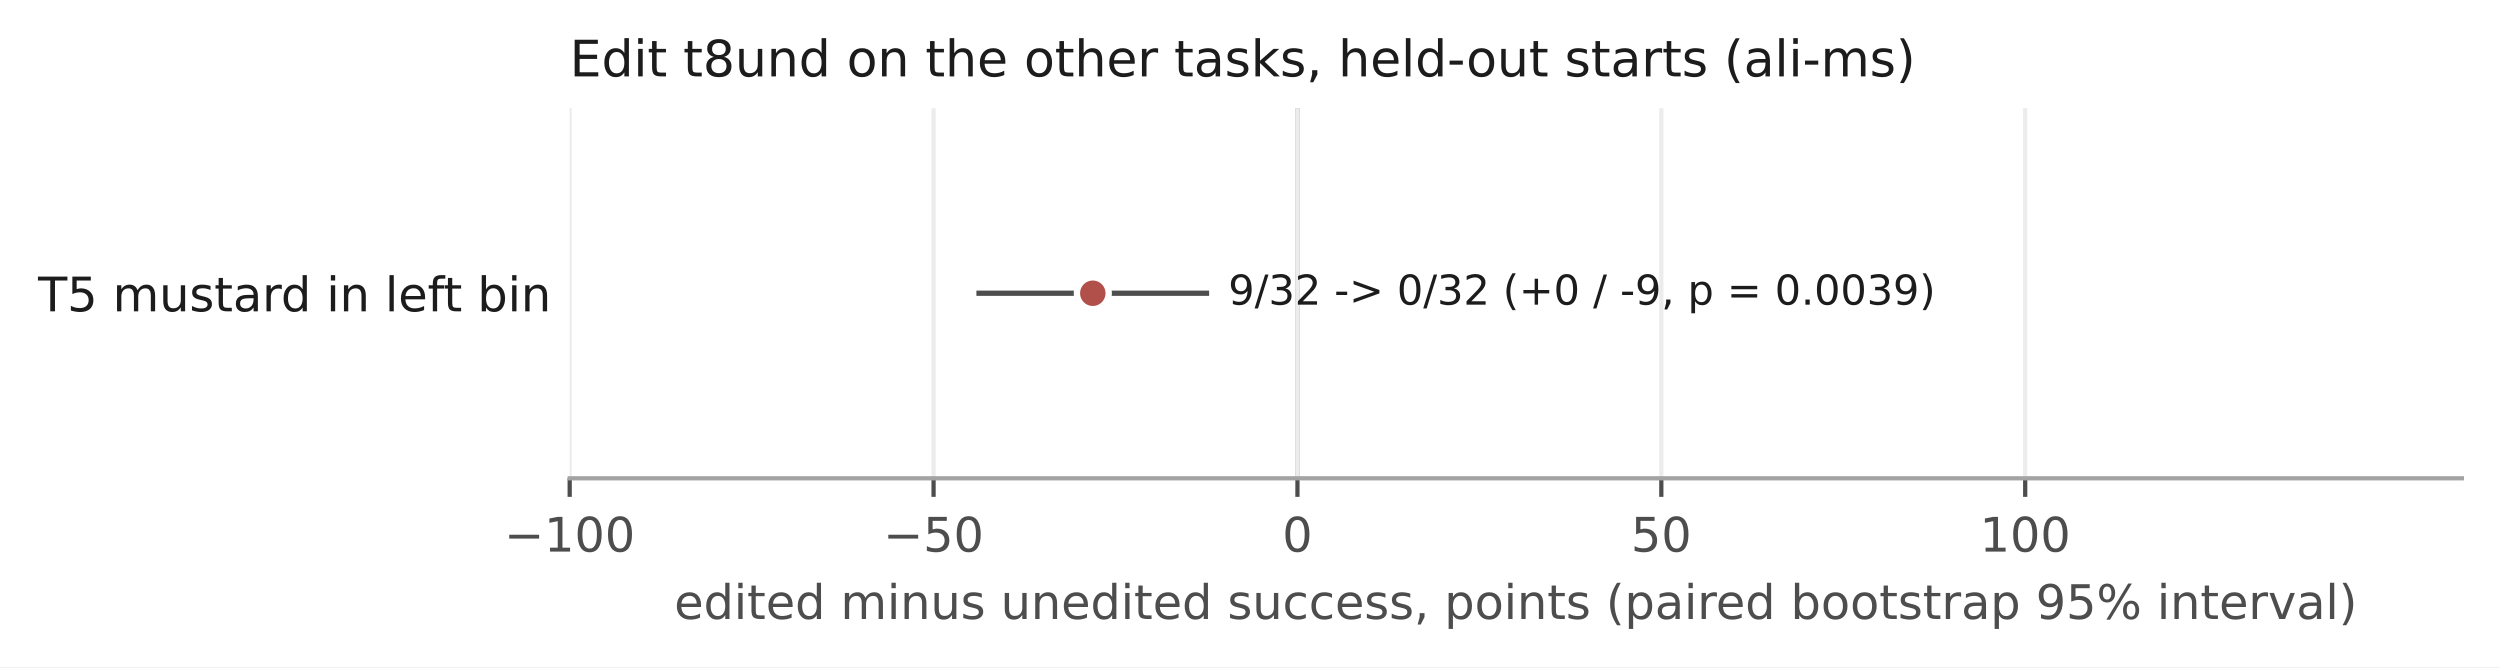
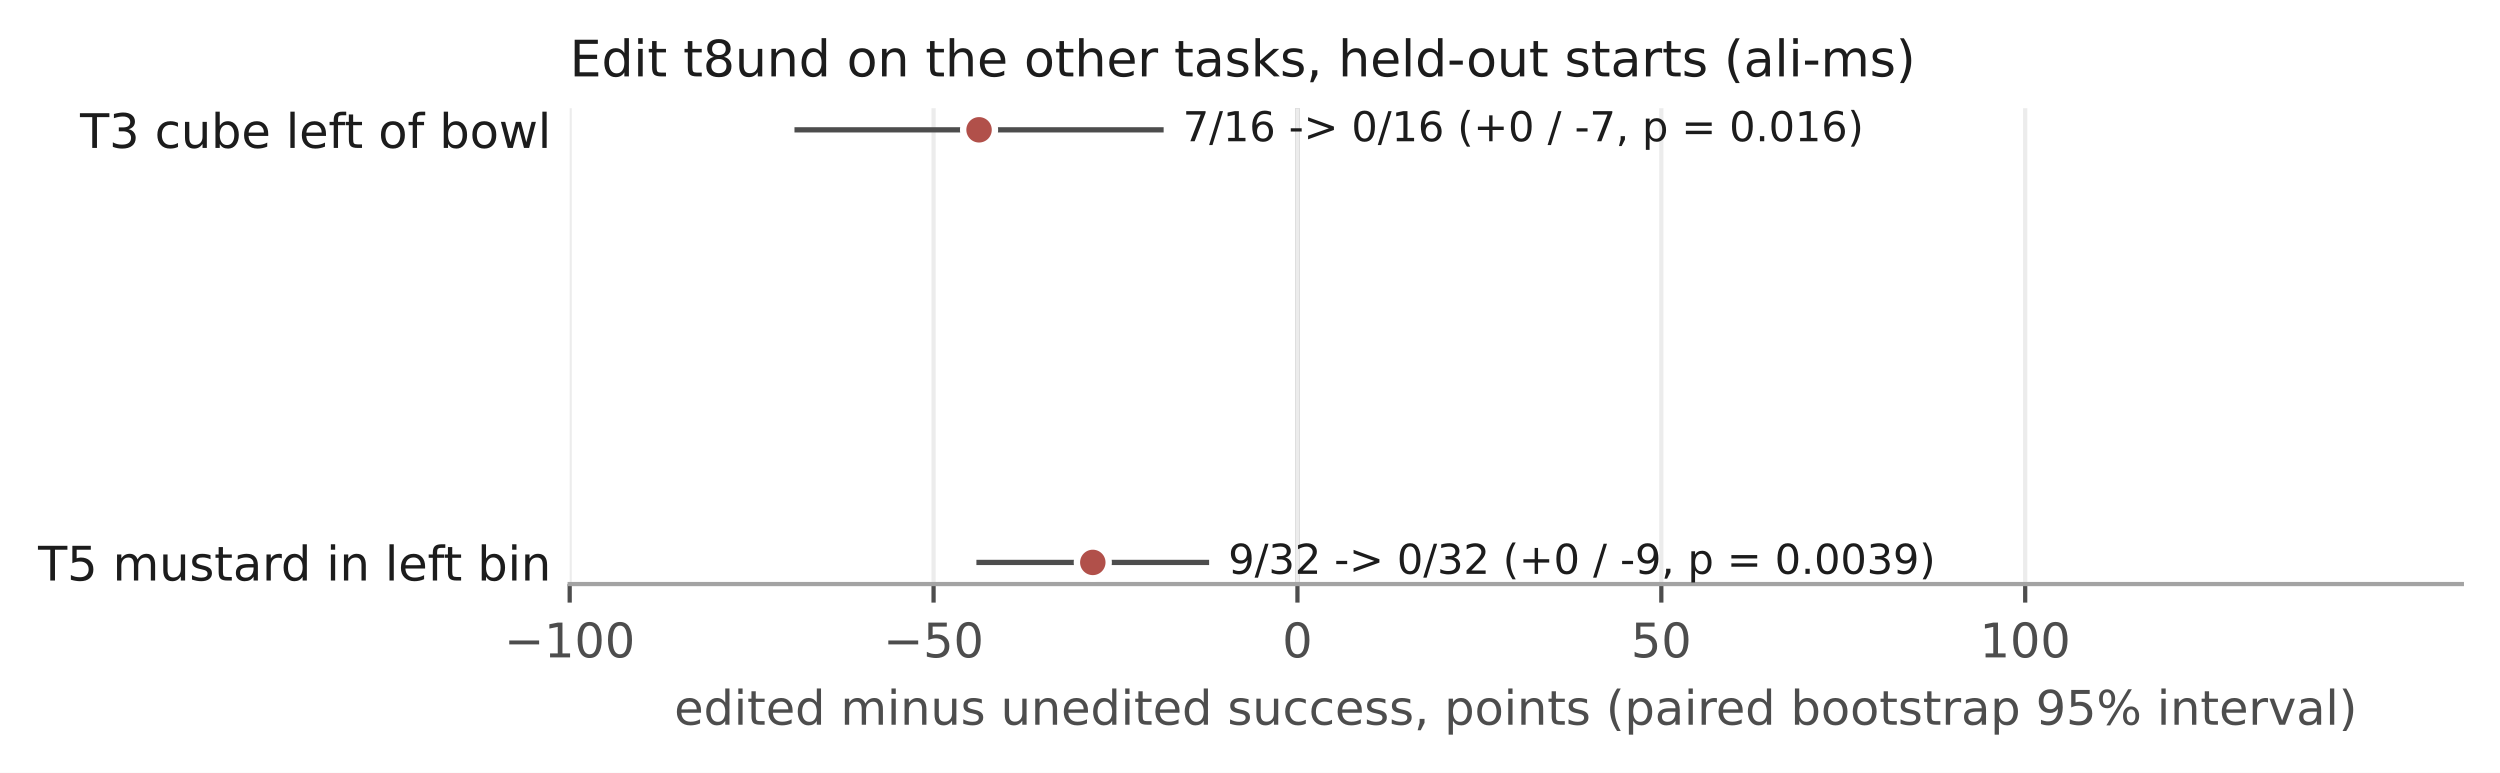
- <svg xmlns="http://www.w3.org/2000/svg" xmlns:xlink="http://www.w3.org/1999/xlink" width="471.842pt" height="125.894pt" viewBox="0 0 471.842 125.894" version="1.1">
+ <svg xmlns="http://www.w3.org/2000/svg" xmlns:xlink="http://www.w3.org/1999/xlink" width="471.842pt" height="145.852pt" viewBox="0 0 471.842 145.852" version="1.1">
  <defs>
    <style type="text/css">*{stroke-linejoin: round; stroke-linecap: butt}</style>
  </defs>
  <g id="figure_1">
    <g id="patch_1">
-       <path d="M -0 125.894  L 471.842 125.894  L 471.842 0  L -0 0  z " style="fill: #ffffff" />
+       <path d="M -0 145.852  L 471.842 145.852  L 471.842 0  L -0 0  z " style="fill: #ffffff" />
    </g>
    <g id="axes_1">
      <g id="patch_2">
-         <path d="M 107.522 90.273  L 464.642 90.273  L 464.642 20.419  L 107.522 20.419  z " style="fill: #ffffff" />
+         <path d="M 107.522 110.231  L 464.642 110.231  L 464.642 20.419  L 107.522 20.419  z " style="fill: #ffffff" />
      </g>
      <g id="line2d_1">
-         <path d="M 244.876 90.273  L 244.876 20.419  " clip-path="url(#p892e012207)" style="fill: none; stroke: #a3a3a3; stroke-width: 0.8; stroke-linecap: square" />
+         <path d="M 244.876 110.231  L 244.876 20.419  " clip-path="url(#p02cf1fc36a)" style="fill: none; stroke: #a3a3a3; stroke-width: 0.8; stroke-linecap: square" />
      </g>
      <g id="matplotlib.axis_1">
        <g id="xtick_1">
          <g id="line2d_2">
-             <path d="M 107.522 90.273  L 107.522 20.419  " clip-path="url(#p892e012207)" style="fill: none; stroke: #ececec; stroke-width: 0.8; stroke-linecap: square" />
+             <path d="M 107.522 110.231  L 107.522 20.419  " clip-path="url(#p02cf1fc36a)" style="fill: none; stroke: #ececec; stroke-width: 0.8; stroke-linecap: square" />
          </g>
          <g id="line2d_3">
            <defs>
-               <path id="m6568abb7c8" d="M 0 0  L 0 3.5  " style="stroke: #4d4d4d; stroke-width: 0.8" />
+               <path id="m09093858cc" d="M 0 0  L 0 3.5  " style="stroke: #4d4d4d; stroke-width: 0.8" />
            </defs>
            <g>
-               <use xlink:href="#m6568abb7c8" x="107.522" y="90.273" style="fill: #4d4d4d; stroke: #4d4d4d; stroke-width: 0.8" />
+               <use xlink:href="#m09093858cc" x="107.522" y="110.231" style="fill: #4d4d4d; stroke: #4d4d4d; stroke-width: 0.8" />
            </g>
          </g>
          <g id="text_1">
-             <text style="font-size: 9px; font-family: 'DejaVu Sans'; text-anchor: middle; fill: #4d4d4d" x="107.522" y="104.112" transform="rotate(-0 107.5217 104.1115)">−100</text>
+             <text style="font-size: 9px; font-family: 'DejaVu Sans'; text-anchor: middle; fill: #4d4d4d" x="107.522" y="124.07" transform="rotate(-0 107.5217 124.0699)">−100</text>
          </g>
        </g>
        <g id="xtick_2">
          <g id="line2d_4">
-             <path d="M 176.199 90.273  L 176.199 20.419  " clip-path="url(#p892e012207)" style="fill: none; stroke: #ececec; stroke-width: 0.8; stroke-linecap: square" />
+             <path d="M 176.199 110.231  L 176.199 20.419  " clip-path="url(#p02cf1fc36a)" style="fill: none; stroke: #ececec; stroke-width: 0.8; stroke-linecap: square" />
          </g>
          <g id="line2d_5">
            <g>
-               <use xlink:href="#m6568abb7c8" x="176.199" y="90.273" style="fill: #4d4d4d; stroke: #4d4d4d; stroke-width: 0.8" />
+               <use xlink:href="#m09093858cc" x="176.199" y="110.231" style="fill: #4d4d4d; stroke: #4d4d4d; stroke-width: 0.8" />
            </g>
          </g>
          <g id="text_2">
-             <text style="font-size: 9px; font-family: 'DejaVu Sans'; text-anchor: middle; fill: #4d4d4d" x="176.199" y="104.112" transform="rotate(-0 176.1986 104.1115)">−50</text>
+             <text style="font-size: 9px; font-family: 'DejaVu Sans'; text-anchor: middle; fill: #4d4d4d" x="176.199" y="124.07" transform="rotate(-0 176.1986 124.0699)">−50</text>
          </g>
        </g>
        <g id="xtick_3">
          <g id="line2d_6">
-             <path d="M 244.876 90.273  L 244.876 20.419  " clip-path="url(#p892e012207)" style="fill: none; stroke: #ececec; stroke-width: 0.8; stroke-linecap: square" />
+             <path d="M 244.876 110.231  L 244.876 20.419  " clip-path="url(#p02cf1fc36a)" style="fill: none; stroke: #ececec; stroke-width: 0.8; stroke-linecap: square" />
          </g>
          <g id="line2d_7">
            <g>
-               <use xlink:href="#m6568abb7c8" x="244.876" y="90.273" style="fill: #4d4d4d; stroke: #4d4d4d; stroke-width: 0.8" />
+               <use xlink:href="#m09093858cc" x="244.876" y="110.231" style="fill: #4d4d4d; stroke: #4d4d4d; stroke-width: 0.8" />
            </g>
          </g>
          <g id="text_3">
-             <text style="font-size: 9px; font-family: 'DejaVu Sans'; text-anchor: middle; fill: #4d4d4d" x="244.876" y="104.112" transform="rotate(-0 244.8756 104.1115)">0</text>
+             <text style="font-size: 9px; font-family: 'DejaVu Sans'; text-anchor: middle; fill: #4d4d4d" x="244.876" y="124.07" transform="rotate(-0 244.8756 124.0699)">0</text>
          </g>
        </g>
        <g id="xtick_4">
          <g id="line2d_8">
-             <path d="M 313.552 90.273  L 313.552 20.419  " clip-path="url(#p892e012207)" style="fill: none; stroke: #ececec; stroke-width: 0.8; stroke-linecap: square" />
+             <path d="M 313.552 110.231  L 313.552 20.419  " clip-path="url(#p02cf1fc36a)" style="fill: none; stroke: #ececec; stroke-width: 0.8; stroke-linecap: square" />
          </g>
          <g id="line2d_9">
            <g>
-               <use xlink:href="#m6568abb7c8" x="313.552" y="90.273" style="fill: #4d4d4d; stroke: #4d4d4d; stroke-width: 0.8" />
+               <use xlink:href="#m09093858cc" x="313.552" y="110.231" style="fill: #4d4d4d; stroke: #4d4d4d; stroke-width: 0.8" />
            </g>
          </g>
          <g id="text_4">
-             <text style="font-size: 9px; font-family: 'DejaVu Sans'; text-anchor: middle; fill: #4d4d4d" x="313.552" y="104.112" transform="rotate(-0 313.5525 104.1115)">50</text>
+             <text style="font-size: 9px; font-family: 'DejaVu Sans'; text-anchor: middle; fill: #4d4d4d" x="313.552" y="124.07" transform="rotate(-0 313.5525 124.0699)">50</text>
          </g>
        </g>
        <g id="xtick_5">
          <g id="line2d_10">
-             <path d="M 382.229 90.273  L 382.229 20.419  " clip-path="url(#p892e012207)" style="fill: none; stroke: #ececec; stroke-width: 0.8; stroke-linecap: square" />
+             <path d="M 382.229 110.231  L 382.229 20.419  " clip-path="url(#p02cf1fc36a)" style="fill: none; stroke: #ececec; stroke-width: 0.8; stroke-linecap: square" />
          </g>
          <g id="line2d_11">
            <g>
-               <use xlink:href="#m6568abb7c8" x="382.229" y="90.273" style="fill: #4d4d4d; stroke: #4d4d4d; stroke-width: 0.8" />
+               <use xlink:href="#m09093858cc" x="382.229" y="110.231" style="fill: #4d4d4d; stroke: #4d4d4d; stroke-width: 0.8" />
            </g>
          </g>
          <g id="text_5">
-             <text style="font-size: 9px; font-family: 'DejaVu Sans'; text-anchor: middle; fill: #4d4d4d" x="382.229" y="104.112" transform="rotate(-0 382.2294 104.1115)">100</text>
+             <text style="font-size: 9px; font-family: 'DejaVu Sans'; text-anchor: middle; fill: #4d4d4d" x="382.229" y="124.07" transform="rotate(-0 382.2294 124.0699)">100</text>
          </g>
        </g>
        <g id="text_6">
-           <text style="font-size: 9px; font-family: 'DejaVu Sans'; text-anchor: middle; fill: #4d4d4d" x="286.082" y="116.822" transform="rotate(-0 286.0817 116.8218)">edited minus unedited success, points (paired bootstrap 95% interval)</text>
+           <text style="font-size: 9px; font-family: 'DejaVu Sans'; text-anchor: middle; fill: #4d4d4d" x="286.082" y="136.78" transform="rotate(-0 286.0817 136.7802)">edited minus unedited success, points (paired bootstrap 95% interval)</text>
        </g>
      </g>
      <g id="matplotlib.axis_2">
        <g id="ytick_1">
          <g id="line2d_12" />
          <g id="text_7">
-             <text style="font-size: 9px; font-family: 'DejaVu Sans'; text-anchor: end; fill: #1c1c1c" x="104.022" y="58.765" transform="rotate(-0 104.0217 58.76501)">T5 mustard in left bin</text>
+             <text style="font-size: 9px; font-family: 'DejaVu Sans'; text-anchor: end; fill: #1c1c1c" x="104.022" y="109.568" transform="rotate(-0 104.0217 109.5682)">T5 mustard in left bin</text>
+           </g>
+         </g>
+         <g id="ytick_2">
+           <g id="line2d_13" />
+           <g id="text_8">
+             <text style="font-size: 9px; font-family: 'DejaVu Sans'; text-anchor: end; fill: #1c1c1c" x="104.022" y="27.92" transform="rotate(-0 104.0217 27.92021)">T3 cube left of bowl</text>
          </g>
        </g>
      </g>
-       <g id="line2d_13">
-         <path d="M 184.783 55.346  L 227.706 55.346  " clip-path="url(#p892e012207)" style="fill: none; stroke: #4d4d4d; stroke-linecap: square" />
+       <g id="line2d_14">
+         <path d="M 150.445 24.501  L 219.122 24.501  " clip-path="url(#p02cf1fc36a)" style="fill: none; stroke: #4d4d4d; stroke-linecap: square" />
+       </g>
+       <g id="line2d_15">
+         <path d="M 184.783 106.149  L 227.706 106.149  " clip-path="url(#p02cf1fc36a)" style="fill: none; stroke: #4d4d4d; stroke-linecap: square" />
      </g>
      <g id="patch_3">
-         <path d="M 107.522 90.273  L 464.642 90.273  " style="fill: none; stroke: #a3a3a3; stroke-width: 0.8; stroke-linejoin: miter; stroke-linecap: square" />
+         <path d="M 107.522 110.231  L 464.642 110.231  " style="fill: none; stroke: #a3a3a3; stroke-width: 0.8; stroke-linejoin: miter; stroke-linecap: square" />
      </g>
-       <g id="line2d_14">
+       <g id="line2d_16">
        <defs>
-           <path id="m5aa2d452d7" d="M 0 3  C 0.796 3 1.559 2.684 2.121 2.121  C 2.684 1.559 3 0.796 3 0  C 3 -0.796 2.684 -1.559 2.121 -2.121  C 1.559 -2.684 0.796 -3 0 -3  C -0.796 -3 -1.559 -2.684 -2.121 -2.121  C -2.684 -1.559 -3 -0.796 -3 0  C -3 0.796 -2.684 1.559 -2.121 2.121  C -1.559 2.684 -0.796 3 0 3  z " style="stroke: #ffffff; stroke-width: 1.2" />
+           <path id="m07633a9130" d="M 0 3  C 0.796 3 1.559 2.684 2.121 2.121  C 2.684 1.559 3 0.796 3 0  C 3 -0.796 2.684 -1.559 2.121 -2.121  C 1.559 -2.684 0.796 -3 0 -3  C -0.796 -3 -1.559 -2.684 -2.121 -2.121  C -2.684 -1.559 -3 -0.796 -3 0  C -3 0.796 -2.684 1.559 -2.121 2.121  C -1.559 2.684 -0.796 3 0 3  z " style="stroke: #ffffff; stroke-width: 1.2" />
        </defs>
-         <g clip-path="url(#p892e012207)">
-           <use xlink:href="#m5aa2d452d7" x="206.252" y="55.346" style="fill: #b1504a; stroke: #ffffff; stroke-width: 1.2" />
+         <g clip-path="url(#p02cf1fc36a)">
+           <use xlink:href="#m07633a9130" x="184.783" y="24.501" style="fill: #b1504a; stroke: #ffffff; stroke-width: 1.2" />
        </g>
      </g>
-       <g id="text_8">
-         <text style="font-size: 7.8px; font-family: 'DejaVu Sans'; text-anchor: start; fill: #1c1c1c" x="231.827" y="57.498" transform="rotate(-0 231.827 57.49803)">9/32 -&gt; 0/32  (+0 / -9, p = 0.0039)</text>
+       <g id="text_9">
+         <text style="font-size: 7.8px; font-family: 'DejaVu Sans'; text-anchor: start; fill: #1c1c1c" x="223.242" y="26.653" transform="rotate(-0 223.2423 26.65323)">7/16 -&gt; 0/16  (+0 / -7, p = 0.016)</text>
      </g>
-       <g id="text_9">
+       <g id="line2d_17">
+         <g clip-path="url(#p02cf1fc36a)">
+           <use xlink:href="#m07633a9130" x="206.252" y="106.149" style="fill: #b1504a; stroke: #ffffff; stroke-width: 1.2" />
+         </g>
+       </g>
+       <g id="text_10">
+         <text style="font-size: 7.8px; font-family: 'DejaVu Sans'; text-anchor: start; fill: #1c1c1c" x="231.827" y="108.301" transform="rotate(-0 231.827 108.3012)">9/32 -&gt; 0/32  (+0 / -9, p = 0.0039)</text>
+       </g>
+       <g id="text_11">
        <text style="font-size: 9.5px; font-family: 'DejaVu Sans'; text-anchor: start; fill: #1c1c1c" x="107.522" y="14.419" transform="rotate(-0 107.5217 14.41852)">Edit t8und on the other tasks, held-out starts (ali-ms)</text>
      </g>
    </g>
  </g>
  <defs>
-     <clipPath id="p892e012207">
-       <rect x="107.522" y="20.419" width="357.12" height="69.854" />
+     <clipPath id="p02cf1fc36a">
+       <rect x="107.522" y="20.419" width="357.12" height="89.813" />
    </clipPath>
  </defs>
</svg>
